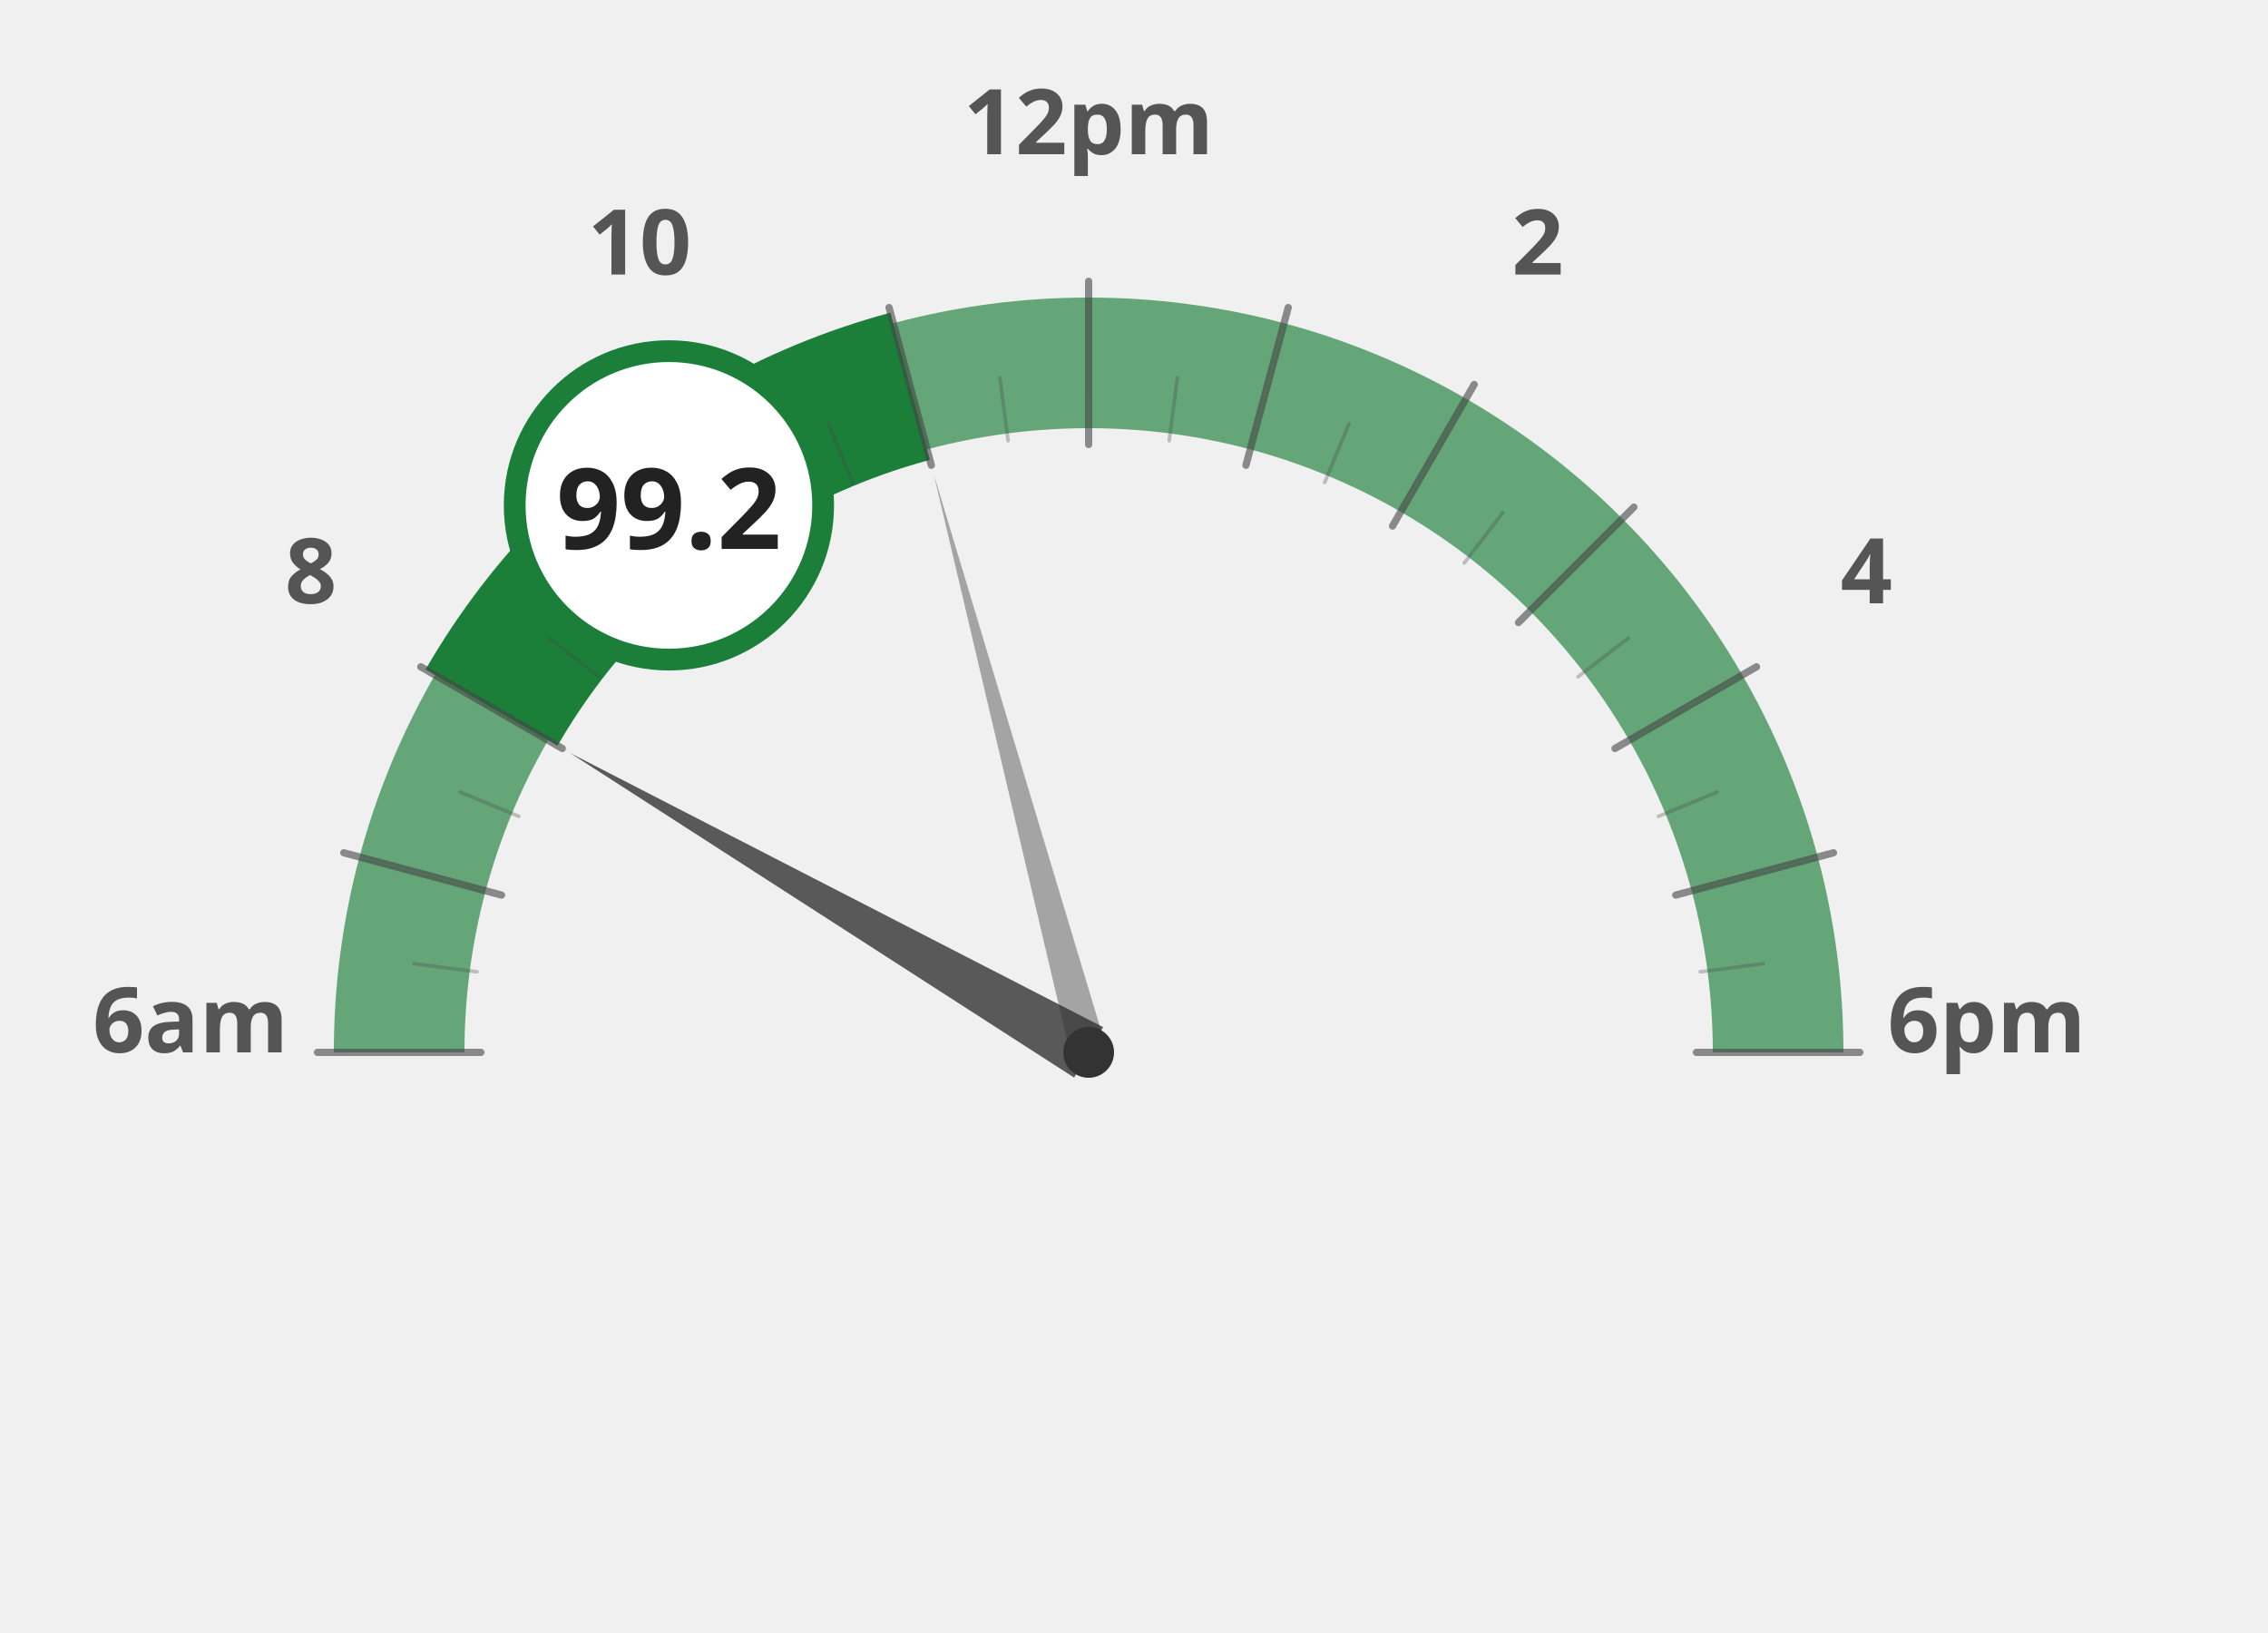
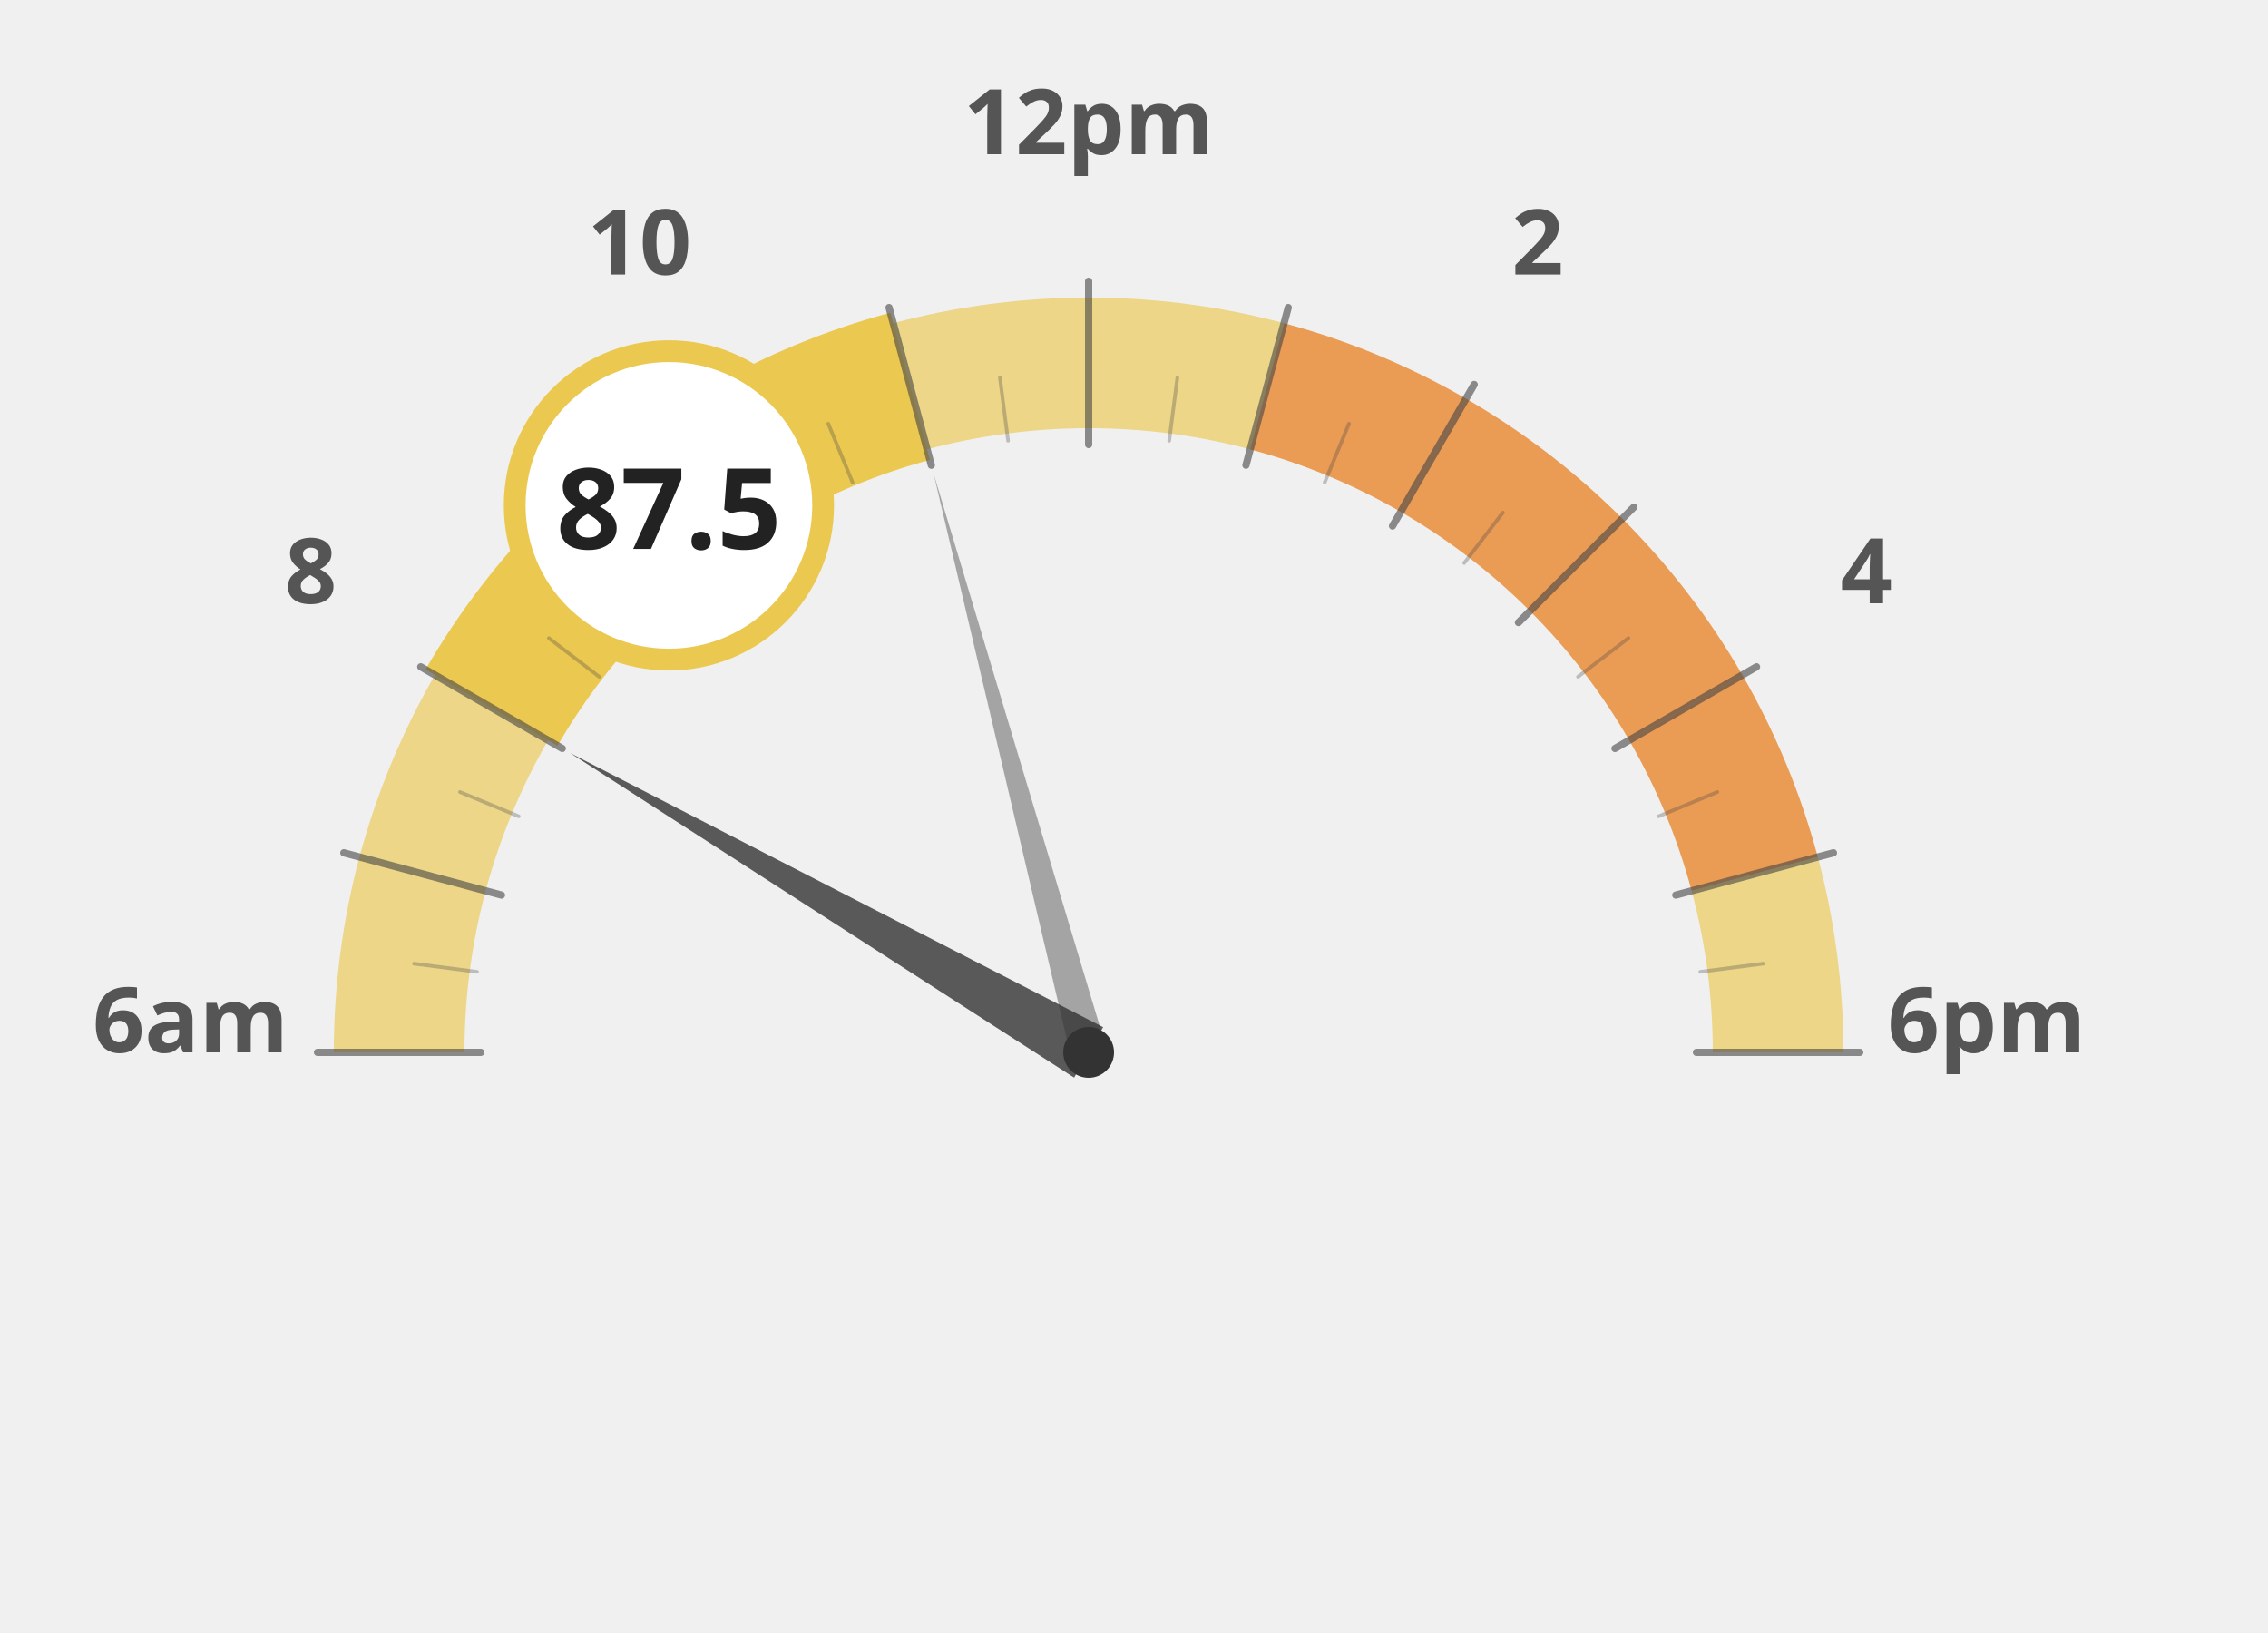
<svg xmlns="http://www.w3.org/2000/svg" width="100%" height="100%" viewBox="0 0 1250 900">
  <g transform="translate(100, 100)">
-     <path d="M 120.0 480.0 A 380 380 0 0 1 132.9 381.6" fill="none" stroke="#1b7f3a" stroke-width="72" stroke-opacity="0.65" />
-     <path d="M 132.9 381.6 A 380 380 0 0 1 170.9 290.0" fill="none" stroke="#1b7f3a" stroke-width="72" stroke-opacity="0.65" />
-     <path d="M 170.9 290.0 A 380 380 0 0 1 231.3 211.3" fill="none" stroke="#1b7f3a" stroke-width="72" stroke-opacity="1.0" />
-     <path d="M 231.3 211.3 A 380 380 0 0 1 310.0 150.9" fill="none" stroke="#1b7f3a" stroke-width="72" stroke-opacity="1.0" />
-     <path d="M 310.0 150.9 A 380 380 0 0 1 401.6 112.9" fill="none" stroke="#1b7f3a" stroke-width="72" stroke-opacity="1.0" />
-     <path d="M 401.6 112.9 A 380 380 0 0 1 500.0 100.0" fill="none" stroke="#1b7f3a" stroke-width="72" stroke-opacity="0.65" />
-     <path d="M 500.0 100.0 A 380 380 0 0 1 598.4 112.9" fill="none" stroke="#1b7f3a" stroke-width="72" stroke-opacity="0.65" />
-     <path d="M 598.4 112.9 A 380 380 0 0 1 690.0 150.9" fill="none" stroke="#1b7f3a" stroke-width="72" stroke-opacity="0.65" />
-     <path d="M 690.0 150.9 A 380 380 0 0 1 768.7 211.3" fill="none" stroke="#1b7f3a" stroke-width="72" stroke-opacity="0.65" />
-     <path d="M 768.7 211.3 A 380 380 0 0 1 829.1 290.0" fill="none" stroke="#1b7f3a" stroke-width="72" stroke-opacity="0.65" />
-     <path d="M 829.1 290.0 A 380 380 0 0 1 867.1 381.6" fill="none" stroke="#1b7f3a" stroke-width="72" stroke-opacity="0.65" />
-     <path d="M 867.1 381.6 A 380 380 0 0 1 880.0 480.0" fill="none" stroke="#1b7f3a" stroke-width="72" stroke-opacity="0.65" />
+     <path d="M 120.0 480.0 A 380 380 0 0 1 132.9 381.6" fill="none" stroke="#ebc850" stroke-width="72" stroke-opacity="0.65" />
+     <path d="M 132.9 381.6 A 380 380 0 0 1 170.9 290.0" fill="none" stroke="#ebc850" stroke-width="72" stroke-opacity="0.65" />
+     <path d="M 170.9 290.0 A 380 380 0 0 1 231.3 211.3" fill="none" stroke="#ebc850" stroke-width="72" stroke-opacity="1.0" />
+     <path d="M 231.3 211.3 A 380 380 0 0 1 310.0 150.9" fill="none" stroke="#ebc850" stroke-width="72" stroke-opacity="1.0" />
+     <path d="M 310.0 150.9 A 380 380 0 0 1 401.6 112.9" fill="none" stroke="#ebc850" stroke-width="72" stroke-opacity="1.0" />
+     <path d="M 401.6 112.9 A 380 380 0 0 1 500.0 100.0" fill="none" stroke="#ebc850" stroke-width="72" stroke-opacity="0.65" />
+     <path d="M 500.0 100.0 A 380 380 0 0 1 598.4 112.9" fill="none" stroke="#ebc850" stroke-width="72" stroke-opacity="0.65" />
+     <path d="M 598.4 112.9 A 380 380 0 0 1 690.0 150.9" fill="none" stroke="#e66e00" stroke-width="72" stroke-opacity="0.65" />
+     <path d="M 690.0 150.9 A 380 380 0 0 1 768.7 211.3" fill="none" stroke="#e66e00" stroke-width="72" stroke-opacity="0.65" />
+     <path d="M 768.7 211.3 A 380 380 0 0 1 829.1 290.0" fill="none" stroke="#e66e00" stroke-width="72" stroke-opacity="0.65" />
+     <path d="M 829.1 290.0 A 380 380 0 0 1 867.1 381.6" fill="none" stroke="#e66e00" stroke-width="72" stroke-opacity="0.65" />
+     <path d="M 867.1 381.6 A 380 380 0 0 1 880.0 480.0" fill="none" stroke="#ebc850" stroke-width="72" stroke-opacity="0.65" />
    <text x="5.0" y="480" text-anchor="middle" font-family="Montserrat, sans-serif" font-size="50" font-weight="900" fill="#555">6am</text>
    <text x="71.317" y="232.5" text-anchor="middle" font-family="Montserrat, sans-serif" font-size="50" font-weight="900" fill="#555">8</text>
    <text x="252.5" y="51.317" text-anchor="middle" font-family="Montserrat, sans-serif" font-size="50" font-weight="900" fill="#555">10</text>
    <text x="500" y="-15.0" text-anchor="middle" font-family="Montserrat, sans-serif" font-size="50" font-weight="900" fill="#555">12pm</text>
    <text x="747.5" y="51.317" text-anchor="middle" font-family="Montserrat, sans-serif" font-size="50" font-weight="900" fill="#555">2</text>
    <text x="928.683" y="232.5" text-anchor="middle" font-family="Montserrat, sans-serif" font-size="50" font-weight="900" fill="#555">4</text>
    <text x="995.0" y="480.0" text-anchor="middle" font-family="Montserrat, sans-serif" font-size="50" font-weight="900" fill="#555">6pm</text>
-     <path d="M 170.9 290.0 A 380 380 0 0 1 231.3 211.3" fill="none" stroke="#1b7f3a" stroke-width="84" stroke-linecap="butt" />
-     <path d="M 231.3 211.3 A 380 380 0 0 1 310.0 150.9" fill="none" stroke="#1b7f3a" stroke-width="84" stroke-linecap="butt" />
-     <path d="M 310.0 150.9 A 380 380 0 0 1 401.6 112.9" fill="none" stroke="#1b7f3a" stroke-width="84" stroke-linecap="butt" />
+     <path d="M 170.9 290.0 A 380 380 0 0 1 231.3 211.3" fill="none" stroke="#ebc850" stroke-width="84" stroke-linecap="butt" />
+     <path d="M 231.3 211.3 A 380 380 0 0 1 310.0 150.9" fill="none" stroke="#ebc850" stroke-width="84" stroke-linecap="butt" />
+     <path d="M 310.0 150.9 A 380 380 0 0 1 401.6 112.9" fill="none" stroke="#ebc850" stroke-width="84" stroke-linecap="butt" />
    <line x1="165.0" y1="480.0" x2="75.0" y2="480.0" stroke="#444" stroke-width="4" stroke-linecap="round" opacity="0.6" />
    <line x1="162.9" y1="435.6" x2="128.2" y2="431.1" stroke="#444" stroke-width="2" stroke-linecap="round" opacity="0.3" />
    <line x1="176.4" y1="393.3" x2="89.5" y2="370.0" stroke="#444" stroke-width="4" stroke-linecap="round" opacity="0.6" />
    <line x1="185.9" y1="349.9" x2="153.5" y2="336.5" stroke="#444" stroke-width="2" stroke-linecap="round" opacity="0.3" />
    <line x1="209.9" y1="312.5" x2="131.9" y2="267.5" stroke="#444" stroke-width="4" stroke-linecap="round" opacity="0.6" />
    <line x1="230.3" y1="273.0" x2="202.5" y2="251.7" stroke="#444" stroke-width="2" stroke-linecap="round" opacity="0.3" />
    <line x1="263.1" y1="243.1" x2="199.5" y2="179.5" stroke="#444" stroke-width="4" stroke-linecap="round" opacity="0.6" />
    <line x1="293.0" y1="210.3" x2="271.7" y2="182.5" stroke="#444" stroke-width="2" stroke-linecap="round" opacity="0.3" />
    <line x1="332.5" y1="189.9" x2="287.5" y2="111.9" stroke="#444" stroke-width="4" stroke-linecap="round" opacity="0.6" />
    <line x1="369.9" y1="165.9" x2="356.5" y2="133.5" stroke="#444" stroke-width="2" stroke-linecap="round" opacity="0.3" />
    <line x1="413.3" y1="156.4" x2="390.0" y2="69.5" stroke="#444" stroke-width="4" stroke-linecap="round" opacity="0.6" />
    <line x1="455.6" y1="142.9" x2="451.1" y2="108.2" stroke="#444" stroke-width="2" stroke-linecap="round" opacity="0.3" />
    <line x1="500.0" y1="145.0" x2="500.0" y2="55.0" stroke="#444" stroke-width="4" stroke-linecap="round" opacity="0.6" />
    <line x1="544.4" y1="142.9" x2="548.9" y2="108.2" stroke="#444" stroke-width="2" stroke-linecap="round" opacity="0.3" />
    <line x1="586.7" y1="156.4" x2="610.0" y2="69.5" stroke="#444" stroke-width="4" stroke-linecap="round" opacity="0.6" />
    <line x1="630.1" y1="165.9" x2="643.5" y2="133.5" stroke="#444" stroke-width="2" stroke-linecap="round" opacity="0.3" />
    <line x1="667.5" y1="189.9" x2="712.5" y2="111.9" stroke="#444" stroke-width="4" stroke-linecap="round" opacity="0.6" />
    <line x1="707.0" y1="210.3" x2="728.3" y2="182.5" stroke="#444" stroke-width="2" stroke-linecap="round" opacity="0.3" />
    <line x1="736.9" y1="243.1" x2="800.5" y2="179.5" stroke="#444" stroke-width="4" stroke-linecap="round" opacity="0.6" />
    <line x1="769.7" y1="273.0" x2="797.5" y2="251.7" stroke="#444" stroke-width="2" stroke-linecap="round" opacity="0.3" />
    <line x1="790.1" y1="312.5" x2="868.1" y2="267.5" stroke="#444" stroke-width="4" stroke-linecap="round" opacity="0.6" />
    <line x1="814.1" y1="349.9" x2="846.5" y2="336.5" stroke="#444" stroke-width="2" stroke-linecap="round" opacity="0.3" />
    <line x1="823.6" y1="393.3" x2="910.5" y2="370.0" stroke="#444" stroke-width="4" stroke-linecap="round" opacity="0.6" />
    <line x1="837.1" y1="435.6" x2="871.8" y2="431.1" stroke="#444" stroke-width="2" stroke-linecap="round" opacity="0.3" />
    <line x1="835.0" y1="480.0" x2="925.0" y2="480.0" stroke="#444" stroke-width="4" stroke-linecap="round" opacity="0.6" />
    <polygon points="214.2,315.0 492.0,493.9 508.0,466.1" fill="#333" opacity="0.8" />
    <polygon points="414.6,161.2 490.3,482.6 509.7,477.4" fill="#333" opacity="0.4" />
    <circle cx="500" cy="480" r="14" fill="#333" />
-     <circle cx="268.671" cy="178.526" r="85" fill="white" stroke="#1b7f3a" stroke-width="12" />
-     <text x="268.671" y="202.526" text-anchor="middle" font-family="Montserrat, sans-serif" font-size="62" font-weight="800" fill="#222">99.2</text>
+     <circle cx="268.671" cy="178.526" r="85" fill="white" stroke="#ebc850" stroke-width="12" />
+     <text x="268.671" y="202.526" text-anchor="middle" font-family="Montserrat, sans-serif" font-size="62" font-weight="800" fill="#222">87.5</text>
  </g>
</svg>
